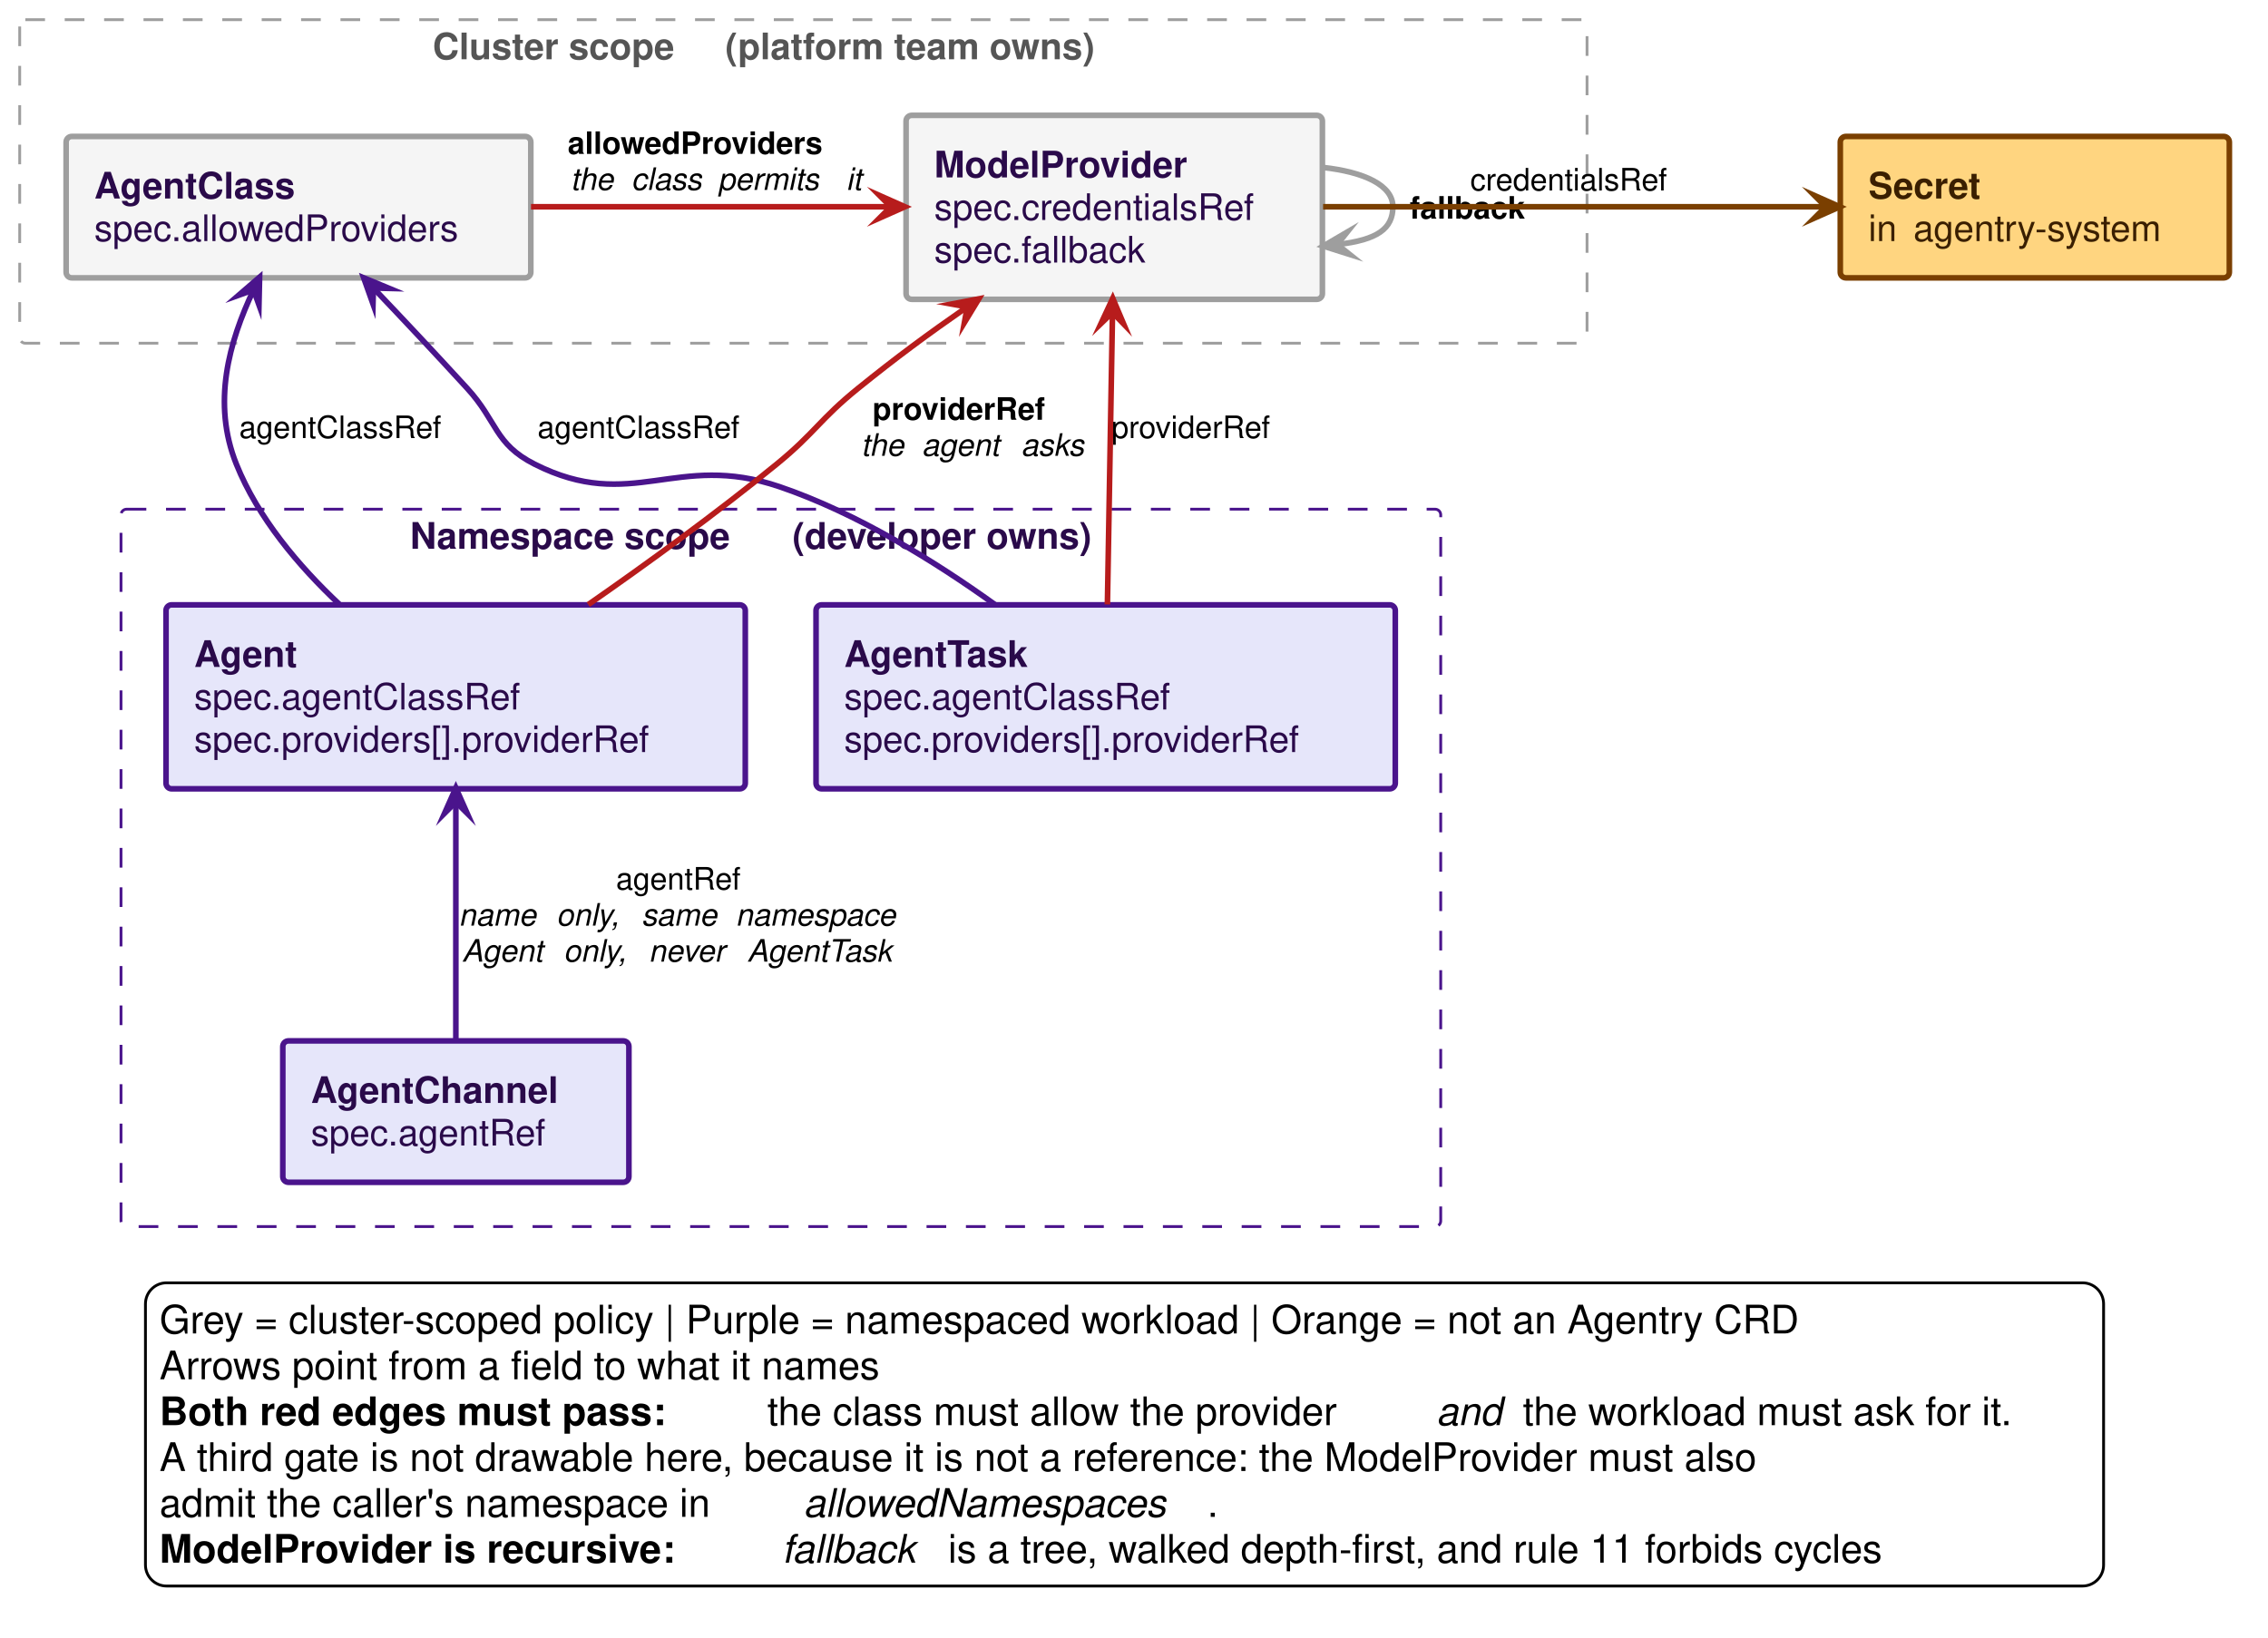
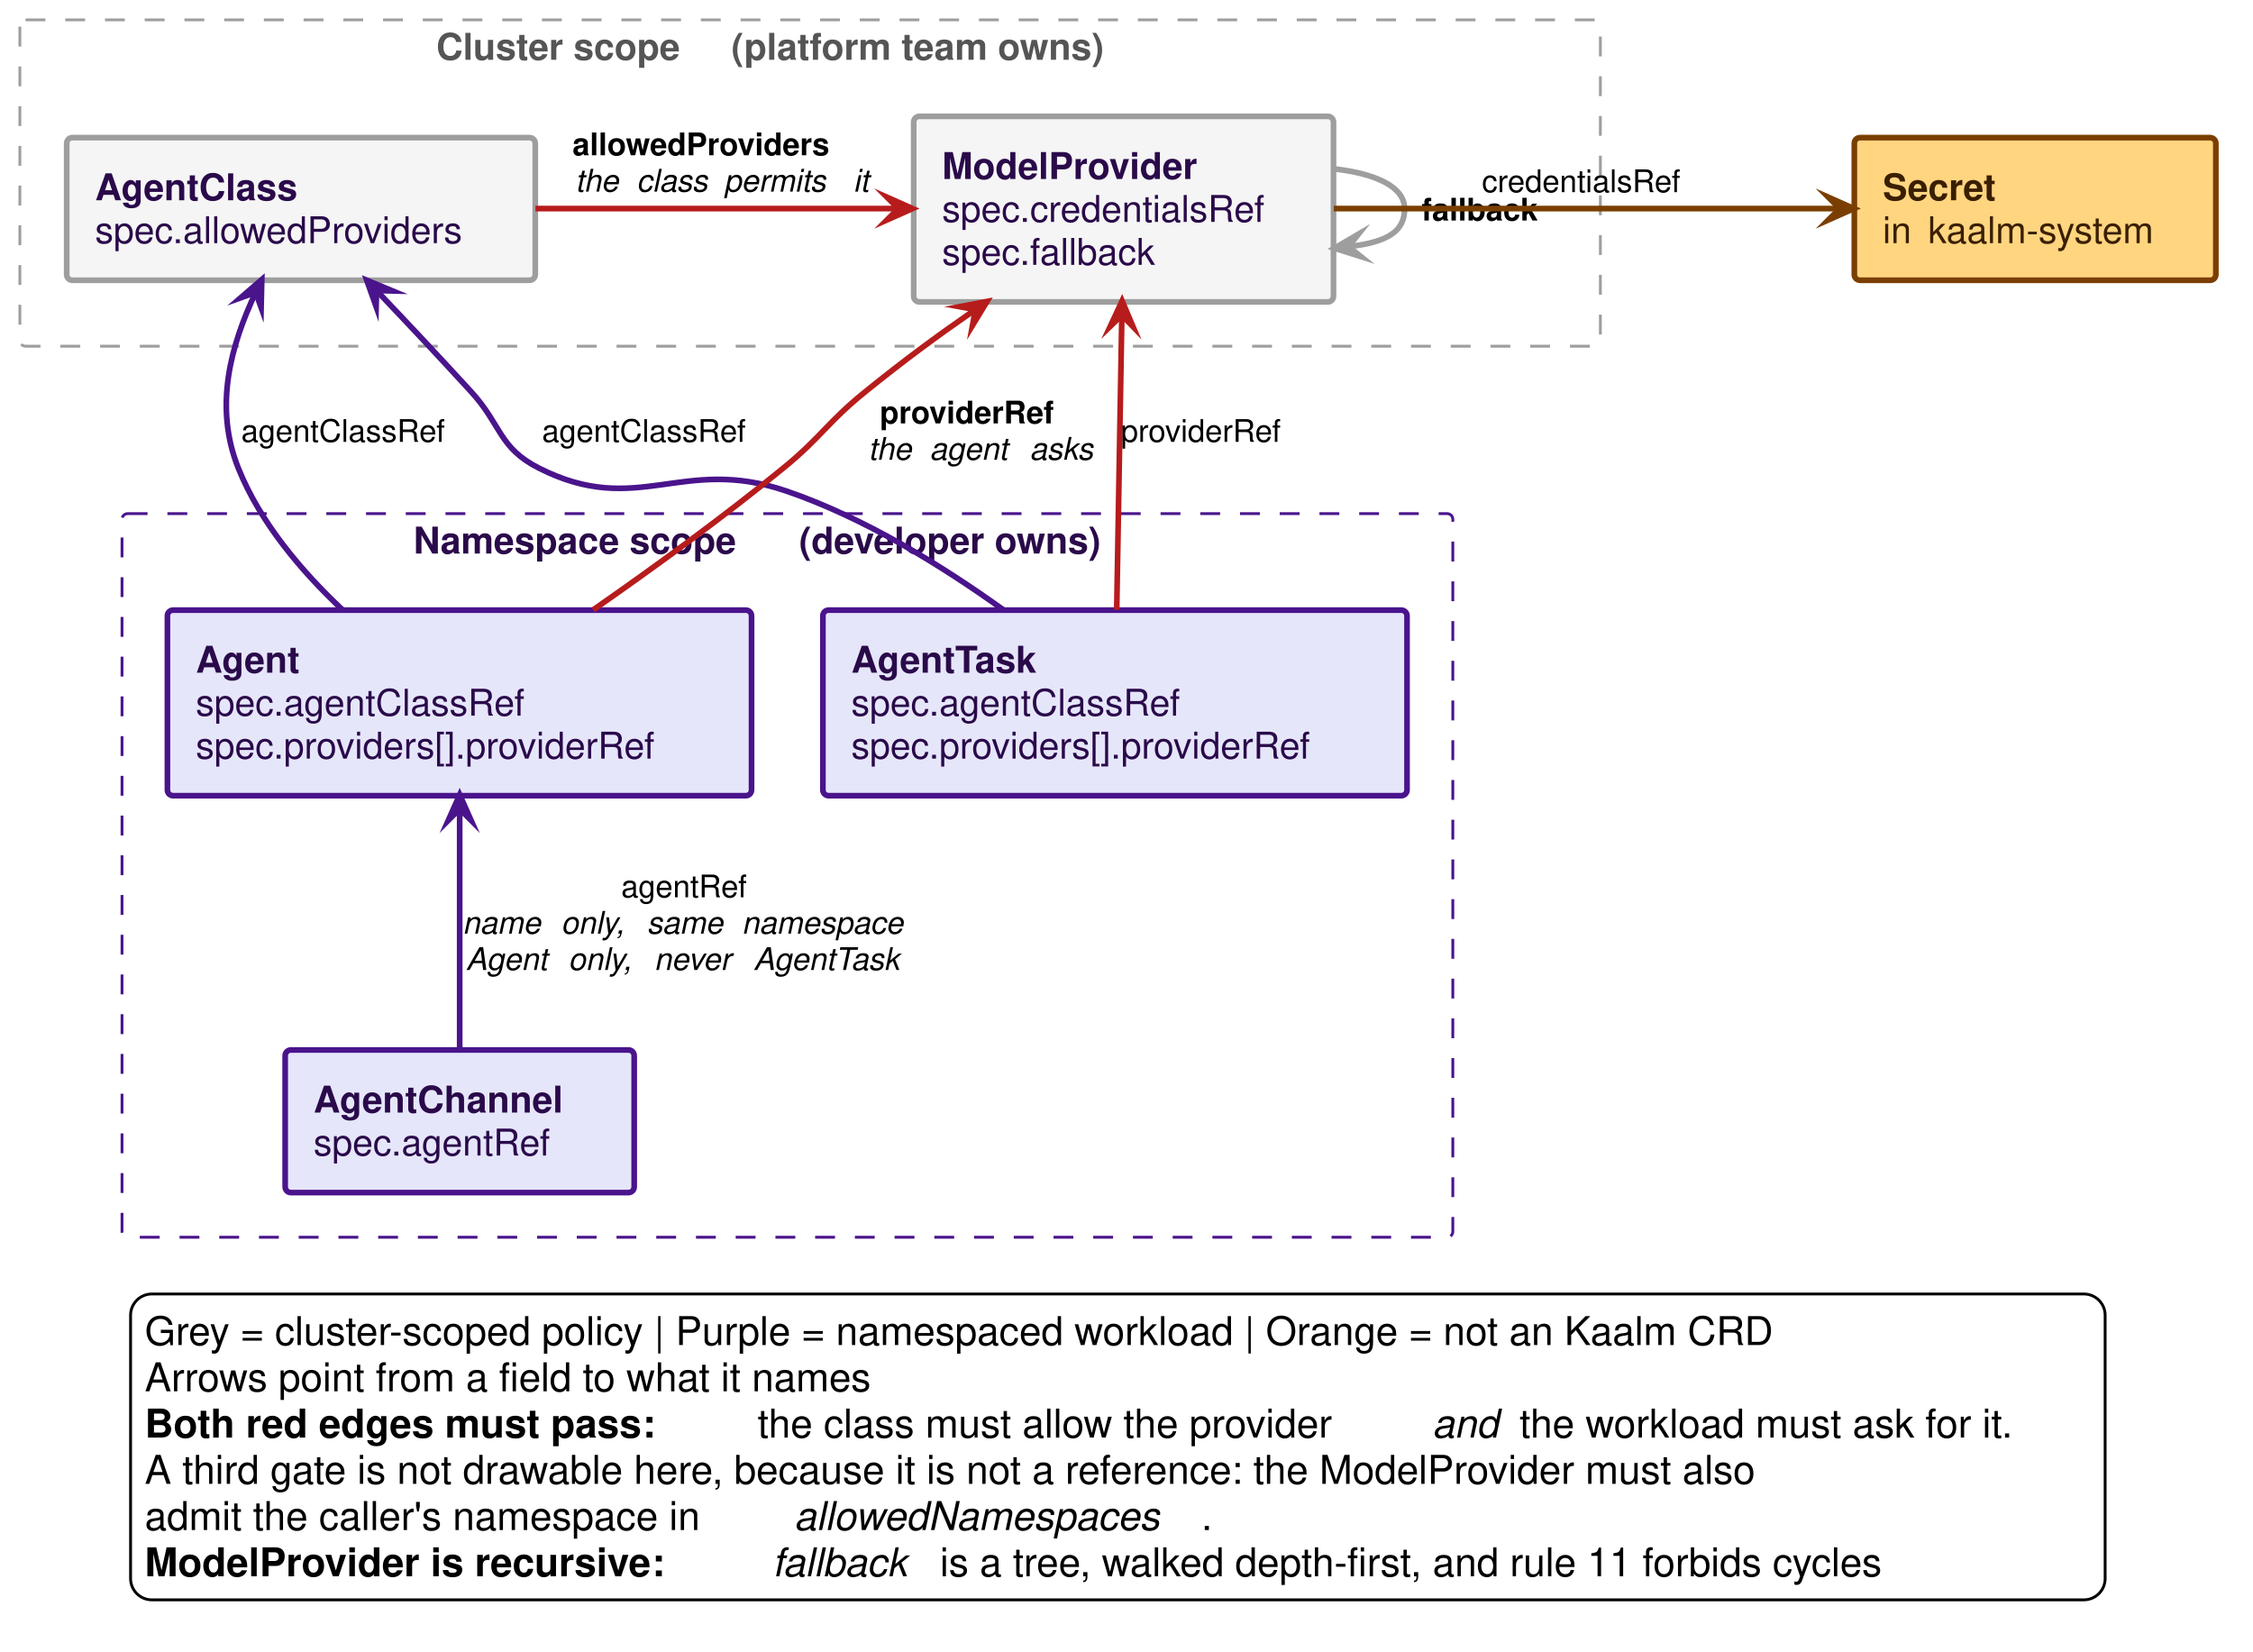
- <svg xmlns="http://www.w3.org/2000/svg" contentStyleType="text/css" data-diagram-type="DESCRIPTION" height="582px" preserveAspectRatio="none" style="width:806px;height:582px;" version="1.1" viewBox="0 0 806 582" width="806px" zoomAndPan="magnify">
+ <svg xmlns="http://www.w3.org/2000/svg" contentStyleType="text/css" data-diagram-type="DESCRIPTION" height="582px" preserveAspectRatio="none" style="width:794px;height:582px;" version="1.1" viewBox="0 0 794 582" width="794px" zoomAndPan="magnify">
  <defs />
  <g>
    <g class="cluster" data-qualified-name="clusterband" data-source-line="12" id="ent0001">
      <rect fill="none" height="115" rx="2" ry="2" style="stroke:#9E9E9E;stroke-width:1;stroke-dasharray:7,7;" width="557" x="7" y="7" />
      <text fill="#555555" font-family="Helvetica" font-size="13" font-weight="700" lengthAdjust="spacing" textLength="99.455" x="153.754" y="21.067">Cluster scope</text>
      <text fill="#555555" font-family="Helvetica" font-size="13" font-weight="700" lengthAdjust="spacing" textLength="159.51" x="257.735" y="21.067">(platform team owns)</text>
    </g>
    <g class="cluster" data-qualified-name="nsband" data-source-line="22" id="ent0005">
      <rect fill="none" height="255" rx="2" ry="2" style="stroke:#4A148C;stroke-width:1;stroke-dasharray:7,7;" width="469" x="43" y="181" />
      <text fill="#2A0A4A" font-family="Helvetica" font-size="13" font-weight="700" lengthAdjust="spacing" textLength="131.377" x="145.71" y="195.067">Namespace scope</text>
      <text fill="#2A0A4A" font-family="Helvetica" font-size="13" font-weight="700" lengthAdjust="spacing" textLength="127.677" x="281.613" y="195.067">(developer owns)</text>
    </g>
    <g class="entity" data-qualified-name="clusterband.ac" data-source-line="13" id="ent0002">
      <rect fill="#F5F5F5" height="50.266" rx="2" ry="2" style="stroke:#9E9E9E;stroke-width:2;" width="165.139" x="23.5" y="48.5" />
      <text fill="#2A0A4A" font-family="Helvetica" font-size="13" font-weight="700" lengthAdjust="spacing" textLength="81.897" x="33.5" y="70.567">AgentClass</text>
      <text fill="#2A0A4A" font-family="Helvetica" font-size="13" lengthAdjust="spacing" textLength="145.139" x="33.5" y="85.7">spec.allowedProviders</text>
    </g>
    <g class="entity" data-qualified-name="clusterband.mp" data-source-line="14" id="ent0003">
      <rect fill="#F5F5F5" height="65.398" rx="2" ry="2" style="stroke:#9E9E9E;stroke-width:2;" width="147.95" x="322" y="41" />
      <text fill="#2A0A4A" font-family="Helvetica" font-size="13" font-weight="700" lengthAdjust="spacing" textLength="106.78" x="332" y="63.067">ModelProvider</text>
      <text fill="#2A0A4A" font-family="Helvetica" font-size="13" lengthAdjust="spacing" textLength="127.95" x="332" y="78.2">spec.credentialsRef</text>
      <text fill="#2A0A4A" font-family="Helvetica" font-size="13" lengthAdjust="spacing" textLength="84.963" x="332" y="93.332">spec.fallback</text>
    </g>
    <g class="entity" data-qualified-name="nsband.ch" data-source-line="23" id="ent0006">
      <rect fill="#E6E6FA" height="50.266" rx="2" ry="2" style="stroke:#4A148C;stroke-width:2;" width="123.003" x="100.5" y="370" />
      <text fill="#2A0A4A" font-family="Helvetica" font-size="13" font-weight="700" lengthAdjust="spacing" textLength="103.003" x="110.5" y="392.067">AgentChannel</text>
      <text fill="#2A0A4A" font-family="Helvetica" font-size="13" lengthAdjust="spacing" textLength="93.463" x="110.5" y="407.2">spec.agentRef</text>
    </g>
    <g class="entity" data-qualified-name="nsband.ag" data-source-line="24" id="ent0007">
      <rect fill="#E6E6FA" height="65.398" rx="2" ry="2" style="stroke:#4A148C;stroke-width:2;" width="205.859" x="59" y="215" />
      <text fill="#2A0A4A" font-family="Helvetica" font-size="13" font-weight="700" lengthAdjust="spacing" textLength="43.653" x="69" y="237.067">Agent</text>
      <text fill="#2A0A4A" font-family="Helvetica" font-size="13" lengthAdjust="spacing" textLength="127.664" x="69" y="252.2">spec.agentClassRef</text>
      <text fill="#2A0A4A" font-family="Helvetica" font-size="13" lengthAdjust="spacing" textLength="185.859" x="69" y="267.332">spec.providers[].providerRef</text>
    </g>
    <g class="entity" data-qualified-name="nsband.at" data-source-line="25" id="ent0008">
      <rect fill="#E6E6FA" height="65.398" rx="2" ry="2" style="stroke:#4A148C;stroke-width:2;" width="205.859" x="290" y="215" />
      <text fill="#2A0A4A" font-family="Helvetica" font-size="13" font-weight="700" lengthAdjust="spacing" textLength="77.676" x="300" y="237.067">AgentTask</text>
      <text fill="#2A0A4A" font-family="Helvetica" font-size="13" lengthAdjust="spacing" textLength="127.664" x="300" y="252.2">spec.agentClassRef</text>
      <text fill="#2A0A4A" font-family="Helvetica" font-size="13" lengthAdjust="spacing" textLength="185.859" x="300" y="267.332">spec.providers[].providerRef</text>
    </g>
    <g class="entity" data-qualified-name="sec" data-source-line="19" id="ent0004">
-       <rect fill="#FFD580" height="50.266" rx="2" ry="2" style="stroke:#7A3F00;stroke-width:2;" width="138.263" x="654" y="48.5" />
-       <text fill="#3A1F00" font-family="Helvetica" font-size="13" font-weight="700" lengthAdjust="spacing" textLength="47.328" x="664" y="70.567">Secret</text>
-       <text fill="#3A1F00" font-family="Helvetica" font-size="13" lengthAdjust="spacing" textLength="11.851" x="664" y="85.7">in</text>
-       <text fill="#3A1F00" font-family="Helvetica" font-size="13" lengthAdjust="spacing" textLength="4.132" x="675.851" y="85.7"> </text>
-       <text fill="#3A1F00" font-family="Helvetica" font-size="13" lengthAdjust="spacing" textLength="102.28" x="679.983" y="85.7">agentry-system</text>
+       <rect fill="#FFD580" height="50.266" rx="2" ry="2" style="stroke:#7A3F00;stroke-width:2;" width="127.409" x="653.5" y="48.5" />
+       <text fill="#3A1F00" font-family="Helvetica" font-size="13" font-weight="700" lengthAdjust="spacing" textLength="47.328" x="663.5" y="70.567">Secret</text>
+       <text fill="#3A1F00" font-family="Helvetica" font-size="13" lengthAdjust="spacing" textLength="11.851" x="663.5" y="85.7">in</text>
+       <text fill="#3A1F00" font-family="Helvetica" font-size="13" lengthAdjust="spacing" textLength="4.132" x="675.351" y="85.7"> </text>
+       <text fill="#3A1F00" font-family="Helvetica" font-size="13" lengthAdjust="spacing" textLength="91.425" x="679.483" y="85.7">kaalm-system</text>
    </g>
    <g class="link" data-entity-1="ent0002" data-entity-2="ent0003" data-link-type="dependency" data-source-line="29" id="lnk9">
      <path d="M188.71,73.5 C230.57,73.5 275.97,73.5 316.59,73.5" fill="none" id="ac-to-mp" style="stroke:#B71C1C;stroke-width:2;" />
      <polygon fill="#B71C1C" points="321.59,73.5,312.59,69.5,316.59,73.5,312.59,77.5,321.59,73.5" style="stroke:#B71C1C;stroke-width:2;stroke-linejoin:miter;stroke-miterlimit:10;" />
      <text fill="#000000" font-family="Helvetica" font-size="11" font-weight="700" lengthAdjust="spacing" textLength="107.309" x="201.75" y="54.71">allowedProviders</text>
      <text fill="#000000" font-family="Helvetica" font-size="11" font-style="italic" lengthAdjust="spacing" textLength="18.052" x="202.752" y="67.515">the</text>
      <text fill="#000000" font-family="Helvetica" font-size="11" font-style="italic" lengthAdjust="spacing" textLength="3.497" x="220.804" y="67.515"> </text>
      <text fill="#000000" font-family="Helvetica" font-size="11" font-style="italic" lengthAdjust="spacing" textLength="27.307" x="224.3" y="67.515">class</text>
      <text fill="#000000" font-family="Helvetica" font-size="11" font-style="italic" lengthAdjust="spacing" textLength="3.497" x="251.607" y="67.515"> </text>
      <text fill="#000000" font-family="Helvetica" font-size="11" font-style="italic" lengthAdjust="spacing" textLength="42.088" x="255.104" y="67.515">permits</text>
      <text fill="#000000" font-family="Helvetica" font-size="11" font-style="italic" lengthAdjust="spacing" textLength="3.497" x="297.192" y="67.515"> </text>
      <text fill="#000000" font-family="Helvetica" font-size="11" font-style="italic" lengthAdjust="spacing" textLength="7.369" x="300.688" y="67.515">it</text>
    </g>
    <g class="link" data-entity-1="ent0003" data-entity-2="ent0003" data-link-type="dependency" data-source-line="30" id="lnk10">
      <path d="M470.26,59.53 C484.73,61.15 495,65.81 495,73.5 C495,81.19 489.699,85.294 475.229,86.914" fill="none" id="mp-to-mp" style="stroke:#9E9E9E;stroke-width:2;" />
      <polygon fill="#9E9E9E" points="470.26,87.47,479.649,90.444,475.229,86.914,478.759,82.493,470.26,87.47" style="stroke:#9E9E9E;stroke-width:2;stroke-linejoin:miter;stroke-miterlimit:10;" />
      <text fill="#000000" font-family="Helvetica" font-size="11" font-weight="700" lengthAdjust="spacing" textLength="48.882" x="501" y="77.71">fallback</text>
    </g>
    <g class="link" data-entity-1="ent0003" data-entity-2="ent0004" data-link-type="dependency" data-source-line="31" id="lnk11">
-       <path d="M470.2,73.5 C525.32,73.5 594.97,73.5 648.84,73.5" fill="none" id="mp-to-sec" style="stroke:#7A3F00;stroke-width:2;" />
-       <polygon fill="#7A3F00" points="653.84,73.5,644.84,69.5,648.84,73.5,644.84,77.5,653.84,73.5" style="stroke:#7A3F00;stroke-width:2;stroke-linejoin:miter;stroke-miterlimit:10;" />
-       <text fill="#000000" font-family="Helvetica" font-size="11" lengthAdjust="spacing" textLength="79.24" x="522.5" y="67.71">credentialsRef</text>
+       <path d="M470.05,73.5 C525.5,73.5 595.58,73.5 648.35,73.5" fill="none" id="mp-to-sec" style="stroke:#7A3F00;stroke-width:2;" />
+       <polygon fill="#7A3F00" points="653.35,73.5,644.35,69.5,648.35,73.5,644.35,77.5,653.35,73.5" style="stroke:#7A3F00;stroke-width:2;stroke-linejoin:miter;stroke-miterlimit:10;" />
+       <text fill="#000000" font-family="Helvetica" font-size="11" lengthAdjust="spacing" textLength="79.24" x="522.25" y="67.71">credentialsRef</text>
    </g>
    <g class="link" data-entity-1="ent0007" data-entity-2="ent0006" data-link-type="dependency" data-source-line="35" id="lnk12">
      <path d="M162,285.07 C162,311.98 162,345.11 162,369.7" fill="none" id="ag-backto-ch" style="stroke:#4A148C;stroke-width:2;" />
      <polygon fill="#4A148C" points="162,280.07,158,289.07,162,285.07,166,289.07,162,280.07" style="stroke:#4A148C;stroke-width:2;stroke-linejoin:miter;stroke-miterlimit:10;" />
      <text fill="#000000" font-family="Helvetica" font-size="11" lengthAdjust="spacing" textLength="50.059" x="218.905" y="316.21">agentRef</text>
      <text fill="#000000" font-family="Helvetica" font-size="11" font-style="italic" lengthAdjust="spacing" textLength="31.195" x="163" y="329.015">name</text>
      <text fill="#000000" font-family="Helvetica" font-size="11" font-style="italic" lengthAdjust="spacing" textLength="3.497" x="194.195" y="329.015"> </text>
      <text fill="#000000" font-family="Helvetica" font-size="11" font-style="italic" lengthAdjust="spacing" textLength="26.764" x="197.692" y="329.015">only,</text>
      <text fill="#000000" font-family="Helvetica" font-size="11" font-style="italic" lengthAdjust="spacing" textLength="3.497" x="224.456" y="329.015"> </text>
      <text fill="#000000" font-family="Helvetica" font-size="11" font-style="italic" lengthAdjust="spacing" textLength="29.955" x="227.953" y="329.015">same</text>
      <text fill="#000000" font-family="Helvetica" font-size="11" font-style="italic" lengthAdjust="spacing" textLength="3.497" x="257.907" y="329.015"> </text>
      <text fill="#000000" font-family="Helvetica" font-size="11" font-style="italic" lengthAdjust="spacing" textLength="63.465" x="261.404" y="329.015">namespace</text>
      <text fill="#000000" font-family="Helvetica" font-size="11" font-style="italic" lengthAdjust="spacing" textLength="32.56" x="164.198" y="341.82">Agent</text>
      <text fill="#000000" font-family="Helvetica" font-size="11" font-style="italic" lengthAdjust="spacing" textLength="3.497" x="196.757" y="341.82"> </text>
      <text fill="#000000" font-family="Helvetica" font-size="11" font-style="italic" lengthAdjust="spacing" textLength="26.764" x="200.254" y="341.82">only,</text>
      <text fill="#000000" font-family="Helvetica" font-size="11" font-style="italic" lengthAdjust="spacing" textLength="3.497" x="227.018" y="341.82"> </text>
      <text fill="#000000" font-family="Helvetica" font-size="11" font-style="italic" lengthAdjust="spacing" textLength="31.539" x="230.515" y="341.82">never</text>
      <text fill="#000000" font-family="Helvetica" font-size="11" font-style="italic" lengthAdjust="spacing" textLength="3.497" x="262.054" y="341.82"> </text>
      <text fill="#000000" font-family="Helvetica" font-size="11" font-style="italic" lengthAdjust="spacing" textLength="58.121" x="265.55" y="341.82">AgentTask</text>
    </g>
    <g class="link" data-entity-1="ent0002" data-entity-2="ent0007" data-link-type="dependency" data-source-line="38" id="lnk13">
      <path d="M90.116,103.042 C81.346,121.622 75.27,143.24 84,165 C91.66,184.08 106.16,201.22 120.6,214.8" fill="none" id="ac-backto-ag" style="stroke:#4A148C;stroke-width:2;" />
      <polygon fill="#4A148C" points="92.25,98.52,84.791,104.951,90.116,103.042,92.026,108.366,92.25,98.52" style="stroke:#4A148C;stroke-width:2;stroke-linejoin:miter;stroke-miterlimit:10;" />
      <text fill="#000000" font-family="Helvetica" font-size="11" lengthAdjust="spacing" textLength="78.998" x="85" y="155.71">agentClassRef</text>
    </g>
    <g class="link" data-entity-1="ent0002" data-entity-2="ent0008" data-link-type="dependency" data-source-line="39" id="lnk14">
      <path d="M132.697,102.382 C143.897,114.152 154.01,124.92 166,138 C176.85,149.84 175.67,157.76 190,165 C224.66,182.51 240.24,160.48 277,173 C304.53,182.38 332.17,199.51 353.56,214.88" fill="none" id="ac-backto-at" style="stroke:#4A148C;stroke-width:2;" />
      <polygon fill="#4A148C" points="129.25,98.76,132.556,108.037,132.697,102.382,138.352,102.522,129.25,98.76" style="stroke:#4A148C;stroke-width:2;stroke-linejoin:miter;stroke-miterlimit:10;" />
      <text fill="#000000" font-family="Helvetica" font-size="11" lengthAdjust="spacing" textLength="78.998" x="191" y="155.71">agentClassRef</text>
    </g>
    <g class="link" data-entity-1="ent0003" data-entity-2="ent0007" data-link-type="dependency" data-source-line="40" id="lnk15">
      <path d="M343.742,109.08 C329.632,118.87 318.49,127.1 305,138 C291.3,149.07 289.64,153.86 276,165 C254.71,182.4 230.01,200.32 209.05,214.91" fill="none" id="mp-backto-ag" style="stroke:#B71C1C;stroke-width:2;" />
      <polygon fill="#B71C1C" points="347.85,106.23,338.175,108.074,343.742,109.08,342.736,114.647,347.85,106.23" style="stroke:#B71C1C;stroke-width:2;stroke-linejoin:miter;stroke-miterlimit:10;" />
      <text fill="#000000" font-family="Helvetica" font-size="11" font-weight="700" lengthAdjust="spacing" textLength="73.272" x="310.06" y="149.21">providerRef</text>
      <text fill="#000000" font-family="Helvetica" font-size="11" font-style="italic" lengthAdjust="spacing" textLength="18.052" x="306" y="162.015">the</text>
      <text fill="#000000" font-family="Helvetica" font-size="11" font-style="italic" lengthAdjust="spacing" textLength="3.497" x="324.052" y="162.015"> </text>
      <text fill="#000000" font-family="Helvetica" font-size="11" font-style="italic" lengthAdjust="spacing" textLength="31.775" x="327.549" y="162.015">agent</text>
      <text fill="#000000" font-family="Helvetica" font-size="11" font-style="italic" lengthAdjust="spacing" textLength="3.497" x="359.324" y="162.015"> </text>
      <text fill="#000000" font-family="Helvetica" font-size="11" font-style="italic" lengthAdjust="spacing" textLength="24.573" x="362.821" y="162.015">asks</text>
    </g>
    <g class="link" data-entity-1="ent0003" data-entity-2="ent0008" data-link-type="dependency" data-source-line="41" id="lnk16">
      <path d="M395.363,111.049 C394.823,141.979 394.09,183.89 393.55,214.86" fill="none" id="mp-backto-at" style="stroke:#B71C1C;stroke-width:2;" />
      <polygon fill="#B71C1C" points="395.45,106.05,391.293,114.979,395.363,111.049,399.292,115.118,395.45,106.05" style="stroke:#B71C1C;stroke-width:2;stroke-linejoin:miter;stroke-miterlimit:10;" />
      <text fill="#000000" font-family="Helvetica" font-size="11" lengthAdjust="spacing" textLength="64.356" x="395" y="155.71">providerRef</text>
    </g>
    <g class="legend" data-source-line="43">
-       <rect fill="none" height="107.781" rx="7.5" ry="7.5" style="stroke:#000000;stroke-width:1;" width="695.877" x="51.693" y="456" />
-       <text fill="#000000" font-family="Helvetica" font-size="14" lengthAdjust="spacing" textLength="664.494" x="56.693" y="473.995">Grey = cluster-scoped policy | Purple = namespaced workload | Orange = not an Agentry CRD</text>
-       <text fill="#000000" font-family="Helvetica" font-size="14" lengthAdjust="spacing" textLength="296.201" x="56.693" y="490.292">Arrows point from a field to what it names</text>
-       <text fill="#000000" font-family="Helvetica" font-size="14" font-weight="700" lengthAdjust="spacing" textLength="211.545" x="56.693" y="506.589">Both red edges must pass:</text>
-       <text fill="#000000" font-family="Helvetica" font-size="14" lengthAdjust="spacing" textLength="233.263" x="272.688" y="506.589">the class must allow the provider</text>
-       <text fill="#000000" font-family="Helvetica" font-size="14" font-style="italic" lengthAdjust="spacing" textLength="26.339" x="510.401" y="506.589">and</text>
-       <text fill="#000000" font-family="Helvetica" font-size="14" lengthAdjust="spacing" textLength="201.38" x="541.19" y="506.589">the workload must ask for it.</text>
-       <text fill="#000000" font-family="Helvetica" font-size="14" lengthAdjust="spacing" textLength="649.934" x="56.693" y="522.886">A third gate is not drawable here, because it is not a reference: the ModelProvider must also</text>
-       <text fill="#000000" font-family="Helvetica" font-size="14" lengthAdjust="spacing" textLength="224.362" x="56.693" y="539.183">admit the caller's namespace in</text>
-       <text fill="#000000" font-family="Helvetica" font-size="14" font-style="italic" lengthAdjust="spacing" textLength="143.541" x="285.506" y="539.183">allowedNamespaces</text>
-       <text fill="#000000" font-family="Helvetica" font-size="14" lengthAdjust="spacing" textLength="4.45" x="429.047" y="539.183">.</text>
-       <text fill="#000000" font-family="Helvetica" font-size="14" font-weight="700" lengthAdjust="spacing" textLength="216.795" x="56.693" y="555.48">ModelProvider is recursive:</text>
-       <text fill="#000000" font-family="Helvetica" font-size="14" lengthAdjust="spacing" textLength="4.45" x="273.488" y="555.48"> </text>
-       <text fill="#000000" font-family="Helvetica" font-size="14" font-style="italic" lengthAdjust="spacing" textLength="54.558" x="277.938" y="555.48">fallback</text>
-       <text fill="#000000" font-family="Helvetica" font-size="14" lengthAdjust="spacing" textLength="382.84" x="336.946" y="555.48">is a tree, walked depth-first, and rule 11 forbids cycles</text>
+       <rect fill="none" height="107.781" rx="7.5" ry="7.5" style="stroke:#000000;stroke-width:1;" width="695.877" x="46.016" y="456" />
+       <text fill="#000000" font-family="Helvetica" font-size="14" lengthAdjust="spacing" textLength="652.88" x="51.016" y="473.995">Grey = cluster-scoped policy | Purple = namespaced workload | Orange = not an Kaalm CRD</text>
+       <text fill="#000000" font-family="Helvetica" font-size="14" lengthAdjust="spacing" textLength="296.201" x="51.016" y="490.292">Arrows point from a field to what it names</text>
+       <text fill="#000000" font-family="Helvetica" font-size="14" font-weight="700" lengthAdjust="spacing" textLength="211.545" x="51.016" y="506.589">Both red edges must pass:</text>
+       <text fill="#000000" font-family="Helvetica" font-size="14" lengthAdjust="spacing" textLength="233.263" x="267.011" y="506.589">the class must allow the provider</text>
+       <text fill="#000000" font-family="Helvetica" font-size="14" font-style="italic" lengthAdjust="spacing" textLength="26.339" x="504.724" y="506.589">and</text>
+       <text fill="#000000" font-family="Helvetica" font-size="14" lengthAdjust="spacing" textLength="201.38" x="535.513" y="506.589">the workload must ask for it.</text>
+       <text fill="#000000" font-family="Helvetica" font-size="14" lengthAdjust="spacing" textLength="649.934" x="51.016" y="522.886">A third gate is not drawable here, because it is not a reference: the ModelProvider must also</text>
+       <text fill="#000000" font-family="Helvetica" font-size="14" lengthAdjust="spacing" textLength="224.362" x="51.016" y="539.183">admit the caller's namespace in</text>
+       <text fill="#000000" font-family="Helvetica" font-size="14" font-style="italic" lengthAdjust="spacing" textLength="143.541" x="279.828" y="539.183">allowedNamespaces</text>
+       <text fill="#000000" font-family="Helvetica" font-size="14" lengthAdjust="spacing" textLength="4.45" x="423.369" y="539.183">.</text>
+       <text fill="#000000" font-family="Helvetica" font-size="14" font-weight="700" lengthAdjust="spacing" textLength="216.795" x="51.016" y="555.48">ModelProvider is recursive:</text>
+       <text fill="#000000" font-family="Helvetica" font-size="14" lengthAdjust="spacing" textLength="4.45" x="267.811" y="555.48"> </text>
+       <text fill="#000000" font-family="Helvetica" font-size="14" font-style="italic" lengthAdjust="spacing" textLength="54.558" x="272.261" y="555.48">fallback</text>
+       <text fill="#000000" font-family="Helvetica" font-size="14" lengthAdjust="spacing" textLength="382.84" x="331.269" y="555.48">is a tree, walked depth-first, and rule 11 forbids cycles</text>
    </g>
  </g>
</svg>
